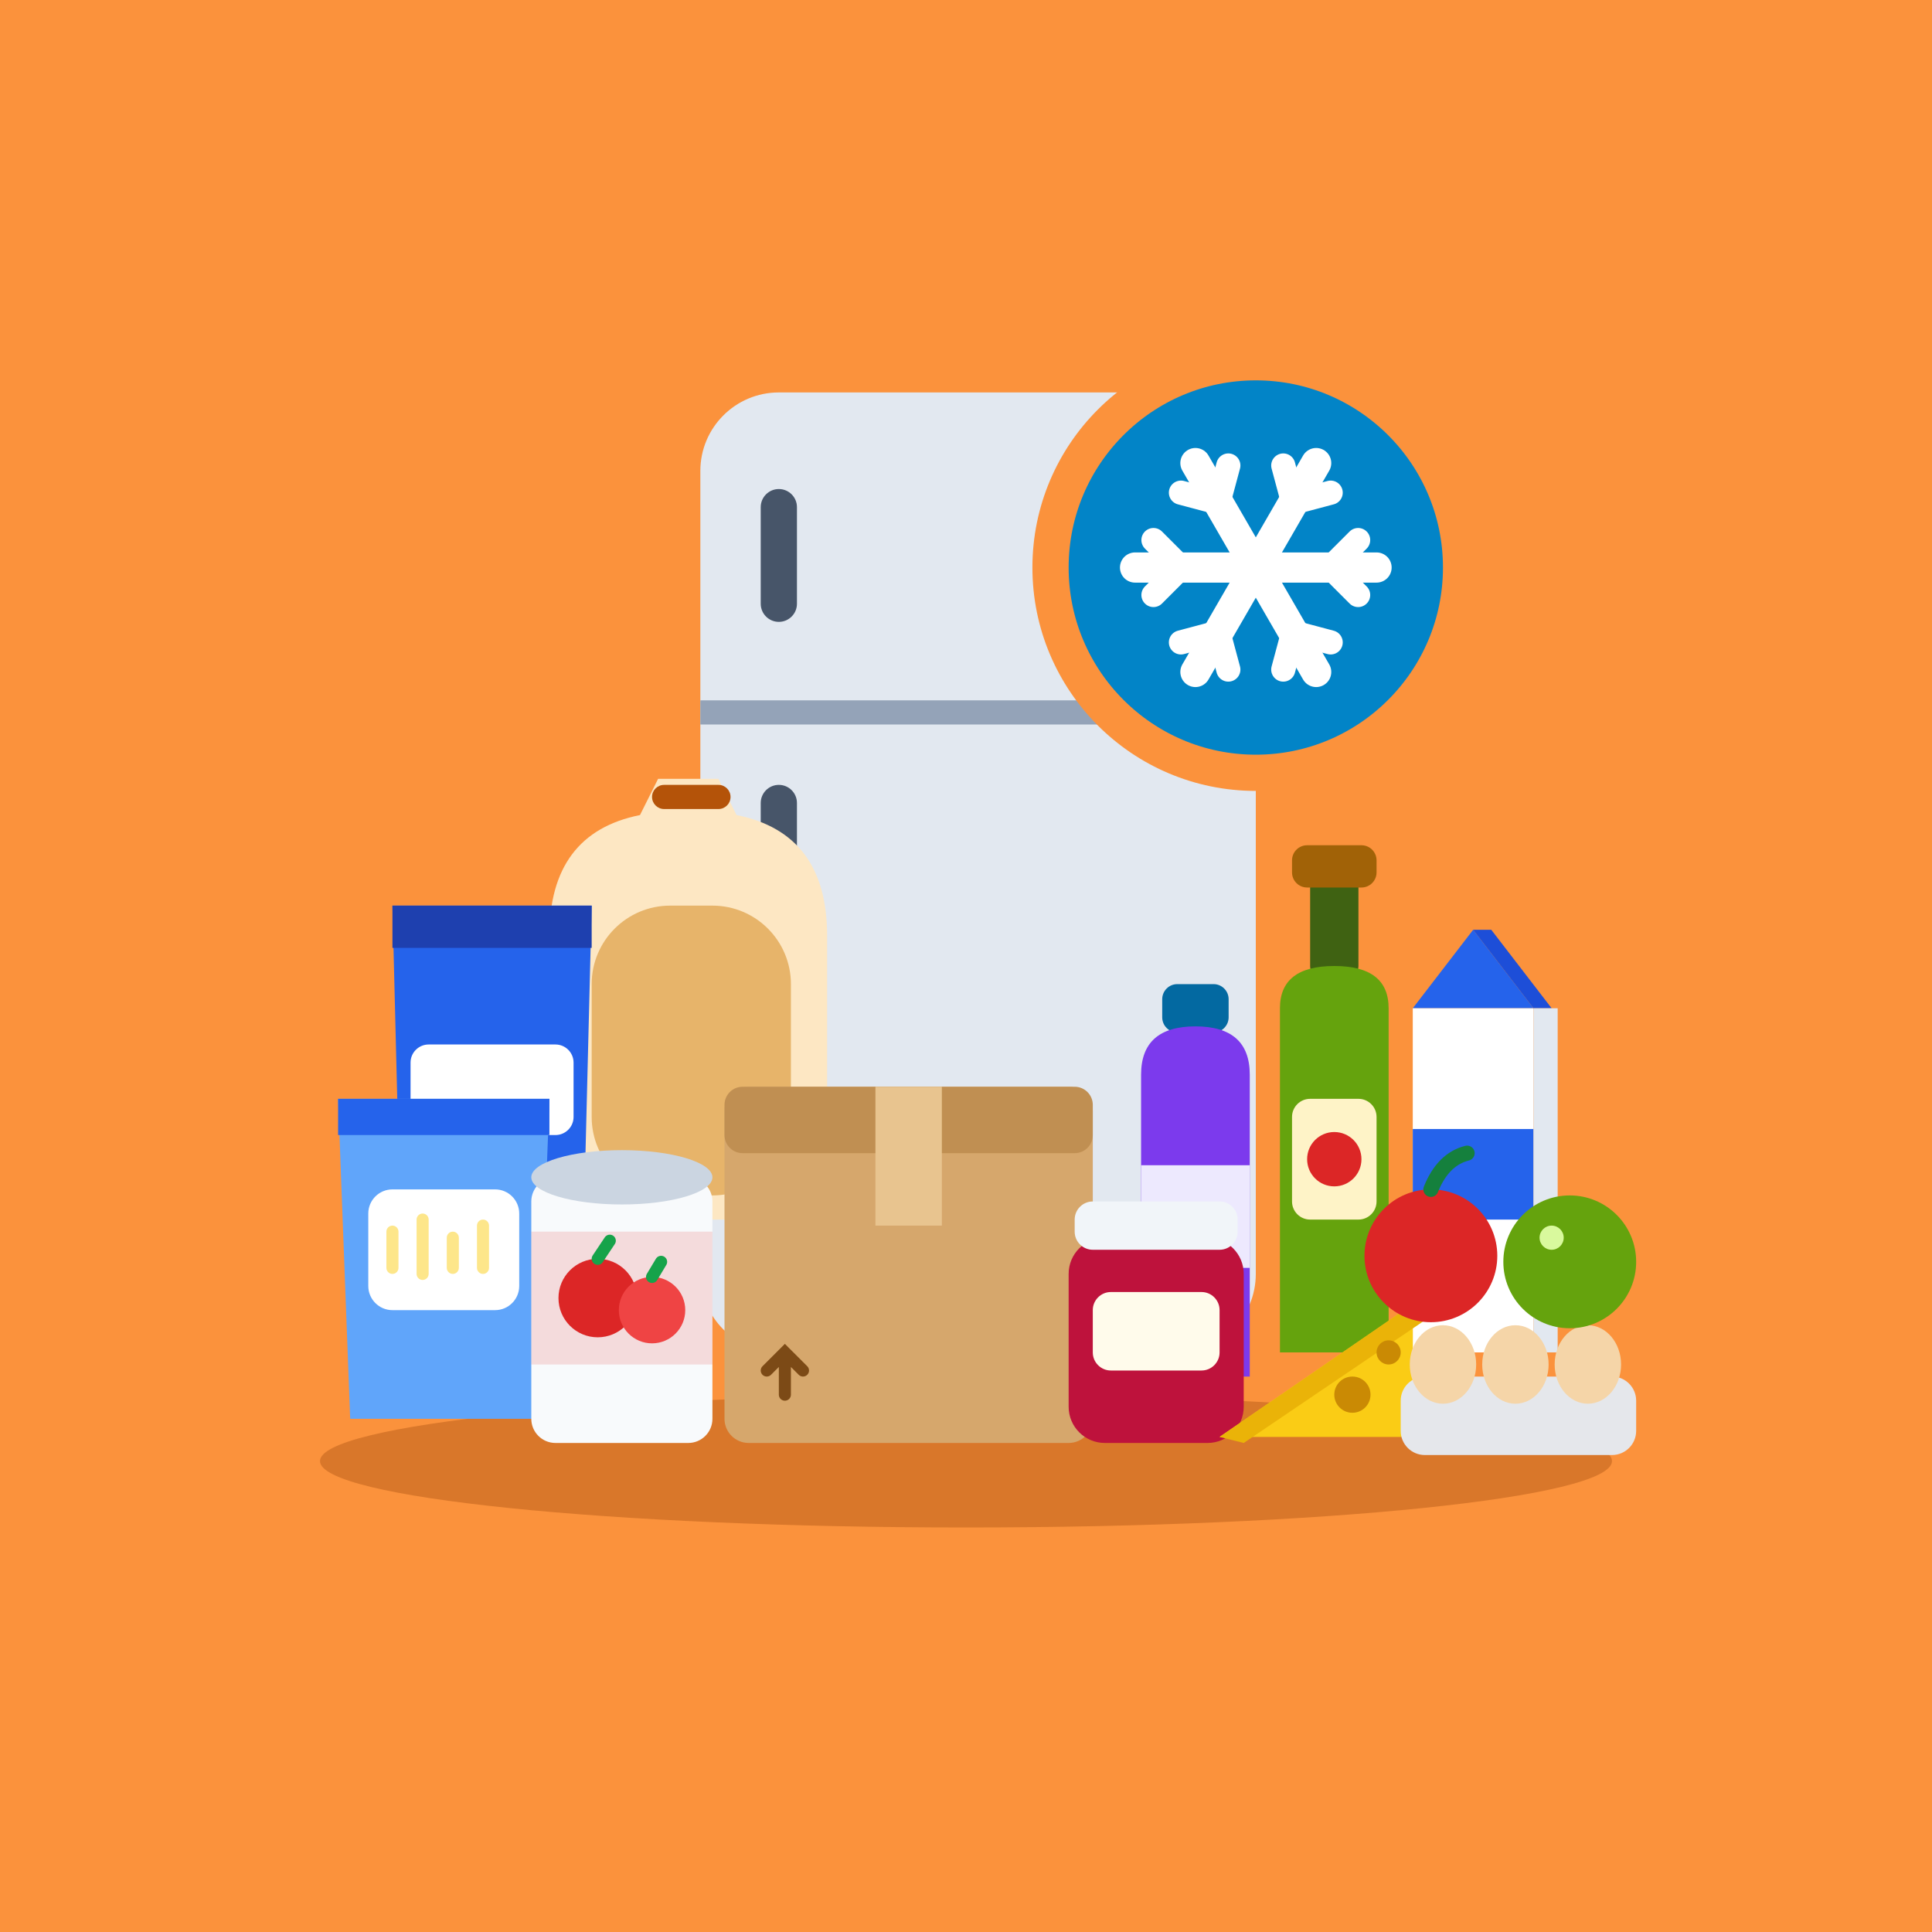
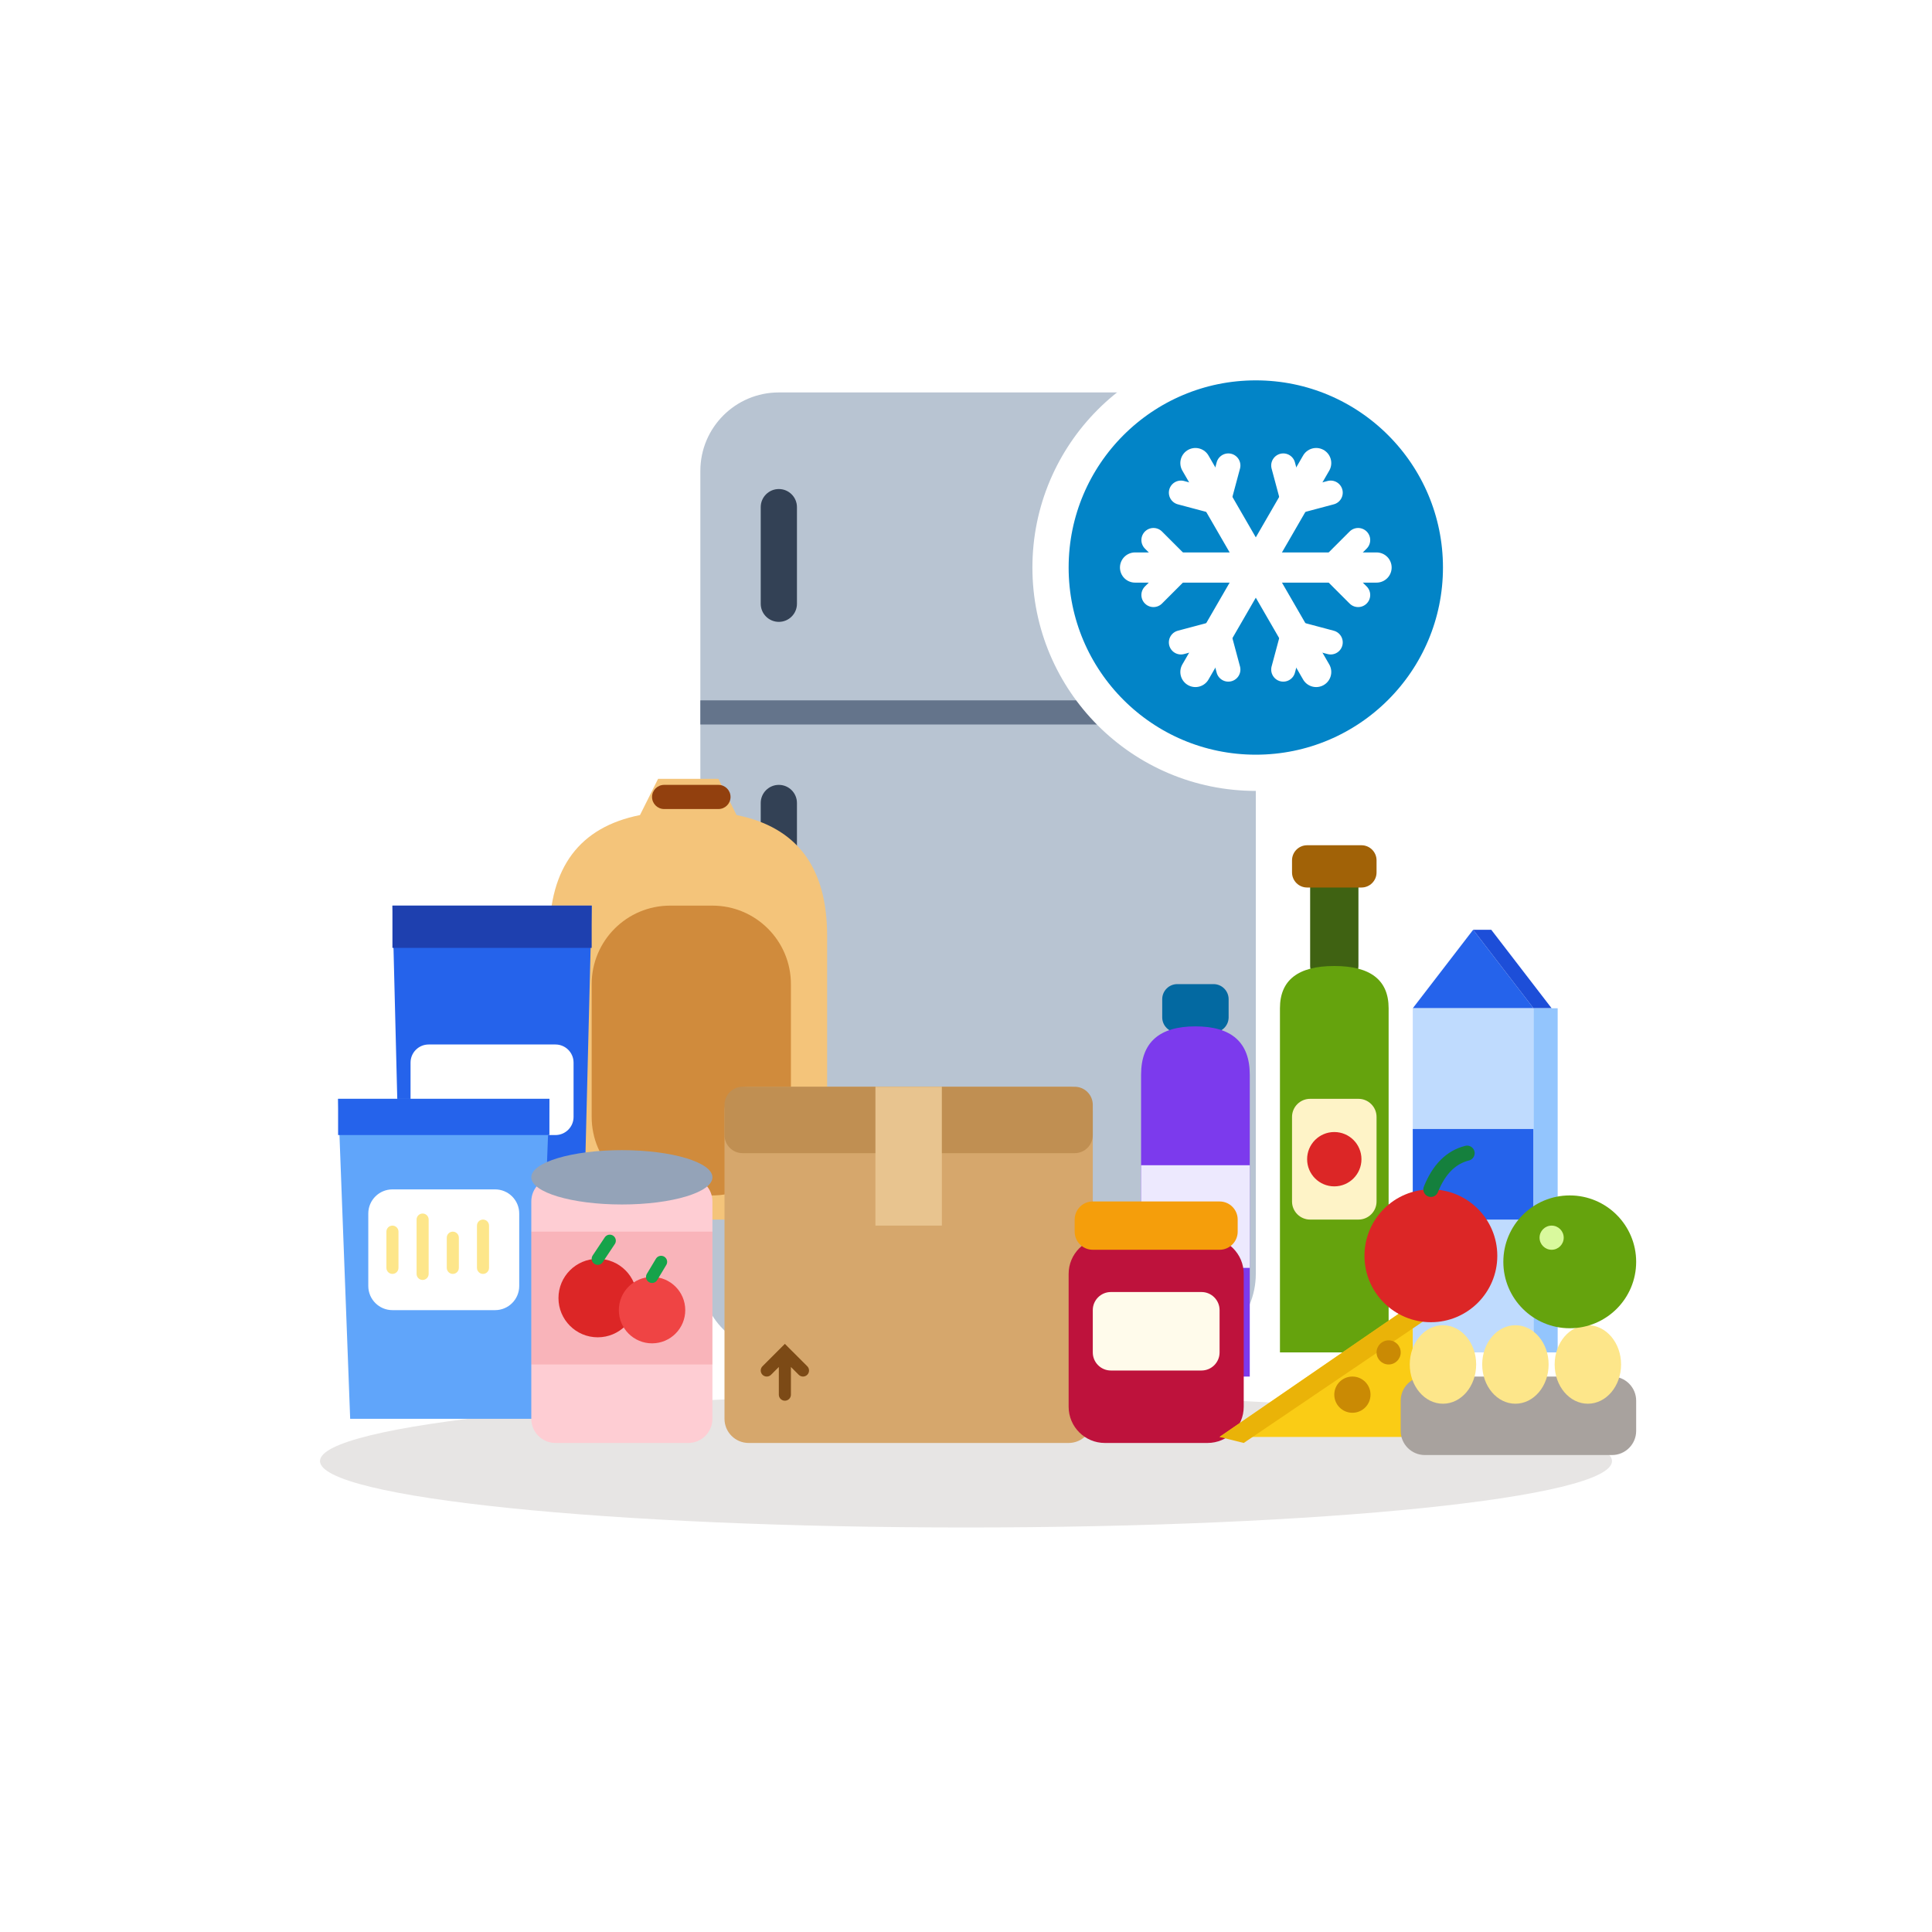
<svg xmlns="http://www.w3.org/2000/svg" viewBox="0 0 512 512" width="512" height="512">
-   <rect width="512" height="512" fill="#fb923c" />
+   <rect width="512" height="512" fill="#ffffff" />
  <g transform="translate(51.2 51.2) scale(0.8)">
-     <ellipse cx="256" cy="420" rx="214" ry="22" fill="#d9772a" />
-     <rect x="168" y="66" width="184" height="318" rx="26" fill="#e2e8f0" />
-     <rect x="168" y="168" width="184" height="8" fill="#94a3b8" />
-     <rect x="188" y="98" width="12" height="44" rx="6" fill="#475569" />
-     <rect x="188" y="196" width="12" height="70" rx="6" fill="#475569" />
-     <circle cx="352" cy="124" r="68" fill="#0284c7" stroke="#fb923c" stroke-width="12" />
+     <ellipse cx="256" cy="420" rx="214" ry="22" fill="#e7e5e4" />
+     <rect x="168" y="66" width="184" height="318" rx="26" fill="#b8c4d2" />
+     <rect x="168" y="168" width="184" height="8" fill="#64748b" />
+     <rect x="188" y="98" width="12" height="44" rx="6" fill="#334155" />
+     <rect x="188" y="196" width="12" height="70" rx="6" fill="#334155" />
+     <circle cx="352" cy="124" r="68" fill="#0284c7" stroke="#ffffff" stroke-width="12" />
    <line x1="312.0" y1="124.0" x2="392.0" y2="124.0" stroke="#ffffff" stroke-width="10" stroke-linecap="round" />
    <line x1="332.0" y1="89.4" x2="372.0" y2="158.6" stroke="#ffffff" stroke-width="10" stroke-linecap="round" />
    <line x1="372.0" y1="89.4" x2="332.0" y2="158.6" stroke="#ffffff" stroke-width="10" stroke-linecap="round" />
    <line x1="376.8" y1="124.0" x2="385.9" y2="114.9" stroke="#ffffff" stroke-width="8.0" stroke-linecap="round" />
    <line x1="376.8" y1="124.0" x2="385.9" y2="133.1" stroke="#ffffff" stroke-width="8.0" stroke-linecap="round" />
    <line x1="364.4" y1="145.5" x2="376.8" y2="148.8" stroke="#ffffff" stroke-width="8.0" stroke-linecap="round" />
    <line x1="364.4" y1="145.5" x2="361.1" y2="157.8" stroke="#ffffff" stroke-width="8.0" stroke-linecap="round" />
    <line x1="339.6" y1="145.5" x2="342.9" y2="157.8" stroke="#ffffff" stroke-width="8.0" stroke-linecap="round" />
    <line x1="339.6" y1="145.5" x2="327.2" y2="148.8" stroke="#ffffff" stroke-width="8.0" stroke-linecap="round" />
    <line x1="327.2" y1="124.0" x2="318.1" y2="133.1" stroke="#ffffff" stroke-width="8.0" stroke-linecap="round" />
    <line x1="327.2" y1="124.0" x2="318.1" y2="114.9" stroke="#ffffff" stroke-width="8.0" stroke-linecap="round" />
    <line x1="339.6" y1="102.5" x2="327.2" y2="99.2" stroke="#ffffff" stroke-width="8.0" stroke-linecap="round" />
    <line x1="339.6" y1="102.5" x2="342.9" y2="90.2" stroke="#ffffff" stroke-width="8.0" stroke-linecap="round" />
    <line x1="364.4" y1="102.5" x2="361.1" y2="90.2" stroke="#ffffff" stroke-width="8.0" stroke-linecap="round" />
    <line x1="364.4" y1="102.5" x2="376.8" y2="99.2" stroke="#ffffff" stroke-width="8.0" stroke-linecap="round" />
-     <path d="M118 340 V246 q0 -34 30 -40 l6 -12 h20 l6 12 q30 6 30 40 V340 Z" fill="#fde7c3" />
-     <rect x="132" y="236" width="66" height="96" rx="26" fill="#e7b46a" />
-     <rect x="152" y="196" width="26" height="8" rx="4" fill="#b45309" />
+     <path d="M118 340 V246 q0 -34 30 -40 l6 -12 h20 l6 12 q30 6 30 40 V340 Z" fill="#f4c47a" />
+     <rect x="132" y="236" width="66" height="96" rx="26" fill="#d08b3c" />
+     <rect x="152" y="196" width="26" height="8" rx="4" fill="#92400e" />
    <rect x="370" y="226" width="16" height="34" rx="4" fill="#3f6212" />
    <rect x="364" y="216" width="28" height="14" rx="5" fill="#a16207" />
    <path d="M360 270 q0 -14 18 -14 q18 0 18 14 V384 H360 Z" fill="#65a30d" />
    <rect x="364" y="300" width="28" height="40" rx="6" fill="#fef3c7" />
    <circle cx="378" cy="320" r="9" fill="#dc2626" />
    <rect x="321" y="262" width="22" height="16" rx="5" fill="#0369a1" />
    <path d="M314 292 q0 -16 18 -16 q18 0 18 16 V392 H314 Z" fill="#7c3aed" />
    <rect x="314" y="322" width="36" height="34" fill="#ede9fe" />
    <path d="M404 270 l20 -26 l20 26 Z" fill="#2563eb" />
-     <rect x="404" y="270" width="40" height="114" fill="#ffffff" />
+     <rect x="404" y="270" width="40" height="114" fill="#bfdbfe" />
    <rect x="404" y="310" width="40" height="30" fill="#2563eb" />
    <path d="M424 244 l20 26 h6 l-20 -26 Z" fill="#1d4ed8" />
-     <rect x="444" y="270" width="8" height="114" fill="#e2e8f0" />
+     <rect x="444" y="270" width="8" height="114" fill="#93c5fd" />
    <path d="M66 236 h66 l-4 160 h-58 Z" fill="#2563eb" />
    <rect x="66" y="236" width="66" height="14" fill="#1e40af" />
    <rect x="72" y="282" width="54" height="30" rx="6" fill="#ffffff" />
    <path d="M48 300 h70 l-4 106 h-62 Z" fill="#60a5fa" />
    <rect x="48" y="300" width="70" height="12" fill="#2563eb" />
    <rect x="58" y="330" width="50" height="40" rx="8" fill="#ffffff" />
    <g fill="#fde68a">
      <rect x="64" y="342" width="4" height="16" rx="2" />
      <rect x="74" y="338" width="4" height="22" rx="2" />
      <rect x="84" y="344" width="4" height="14" rx="2" />
      <rect x="94" y="340" width="4" height="18" rx="2" />
    </g>
-     <rect x="112" y="326" width="60" height="88" rx="8" fill="#f8fafc" />
-     <ellipse cx="142" cy="326" rx="30" ry="9" fill="#cbd5e1" />
+     <rect x="112" y="326" width="60" height="88" rx="8" fill="#fecdd3" />
+     <ellipse cx="142" cy="326" rx="30" ry="9" fill="#94a3b8" />
    <rect x="112" y="344" width="60" height="44" fill="#dc2626" opacity="0.15" />
    <circle cx="134" cy="366" r="13" fill="#dc2626" />
    <circle cx="152" cy="370" r="11" fill="#ef4444" />
    <path d="M134 353 l4 -6 M152 359 l3 -5" stroke="#16a34a" stroke-width="4" stroke-linecap="round" />
    <rect x="176" y="296" width="122" height="118" rx="8" fill="#d6a76c" />
    <rect x="176" y="296" width="122" height="22" rx="6" fill="#c08f52" />
    <rect x="226" y="296" width="22" height="46" fill="#e8c48f" />
    <path d="M196 384 v14 M190 390 l6 -6 l6 6" stroke="#7c4a16" stroke-width="4" fill="none" stroke-linecap="round" />
    <rect x="290" y="346" width="58" height="68" rx="12" fill="#be123c" />
-     <rect x="292" y="334" width="54" height="16" rx="6" fill="#f1f5f9" />
+     <rect x="292" y="334" width="54" height="16" rx="6" fill="#f59e0b" />
    <rect x="298" y="364" width="42" height="26" rx="6" fill="#fffbeb" />
    <path d="M340 412 L404 412 L404 368 Z" fill="#facc15" />
    <path d="M340 412 L404 368 L410 372 L348 414 Z" fill="#eab308" />
    <circle cx="384" cy="398" r="6" fill="#ca8a04" />
    <circle cx="396" cy="384" r="4" fill="#ca8a04" />
-     <rect x="400" y="392" width="78" height="26" rx="8" fill="#e5e7eb" />
-     <ellipse cx="414" cy="388" rx="11" ry="13" fill="#f5d5a8" />
-     <ellipse cx="438" cy="388" rx="11" ry="13" fill="#f5d5a8" />
-     <ellipse cx="462" cy="388" rx="11" ry="13" fill="#f5d5a8" />
+     <rect x="400" y="392" width="78" height="26" rx="8" fill="#a8a29e" />
+     <ellipse cx="414" cy="388" rx="11" ry="13" fill="#fde68a" />
+     <ellipse cx="438" cy="388" rx="11" ry="13" fill="#fde68a" />
+     <ellipse cx="462" cy="388" rx="11" ry="13" fill="#fde68a" />
    <circle cx="410" cy="352" r="22" fill="#dc2626" />
    <path d="M410 330 q4 -10 12 -12" stroke="#15803d" stroke-width="5" fill="none" stroke-linecap="round" />
    <circle cx="456" cy="354" r="22" fill="#65a30d" />
    <circle cx="450" cy="346" r="4" fill="#d9f99d" />
  </g>
</svg>
